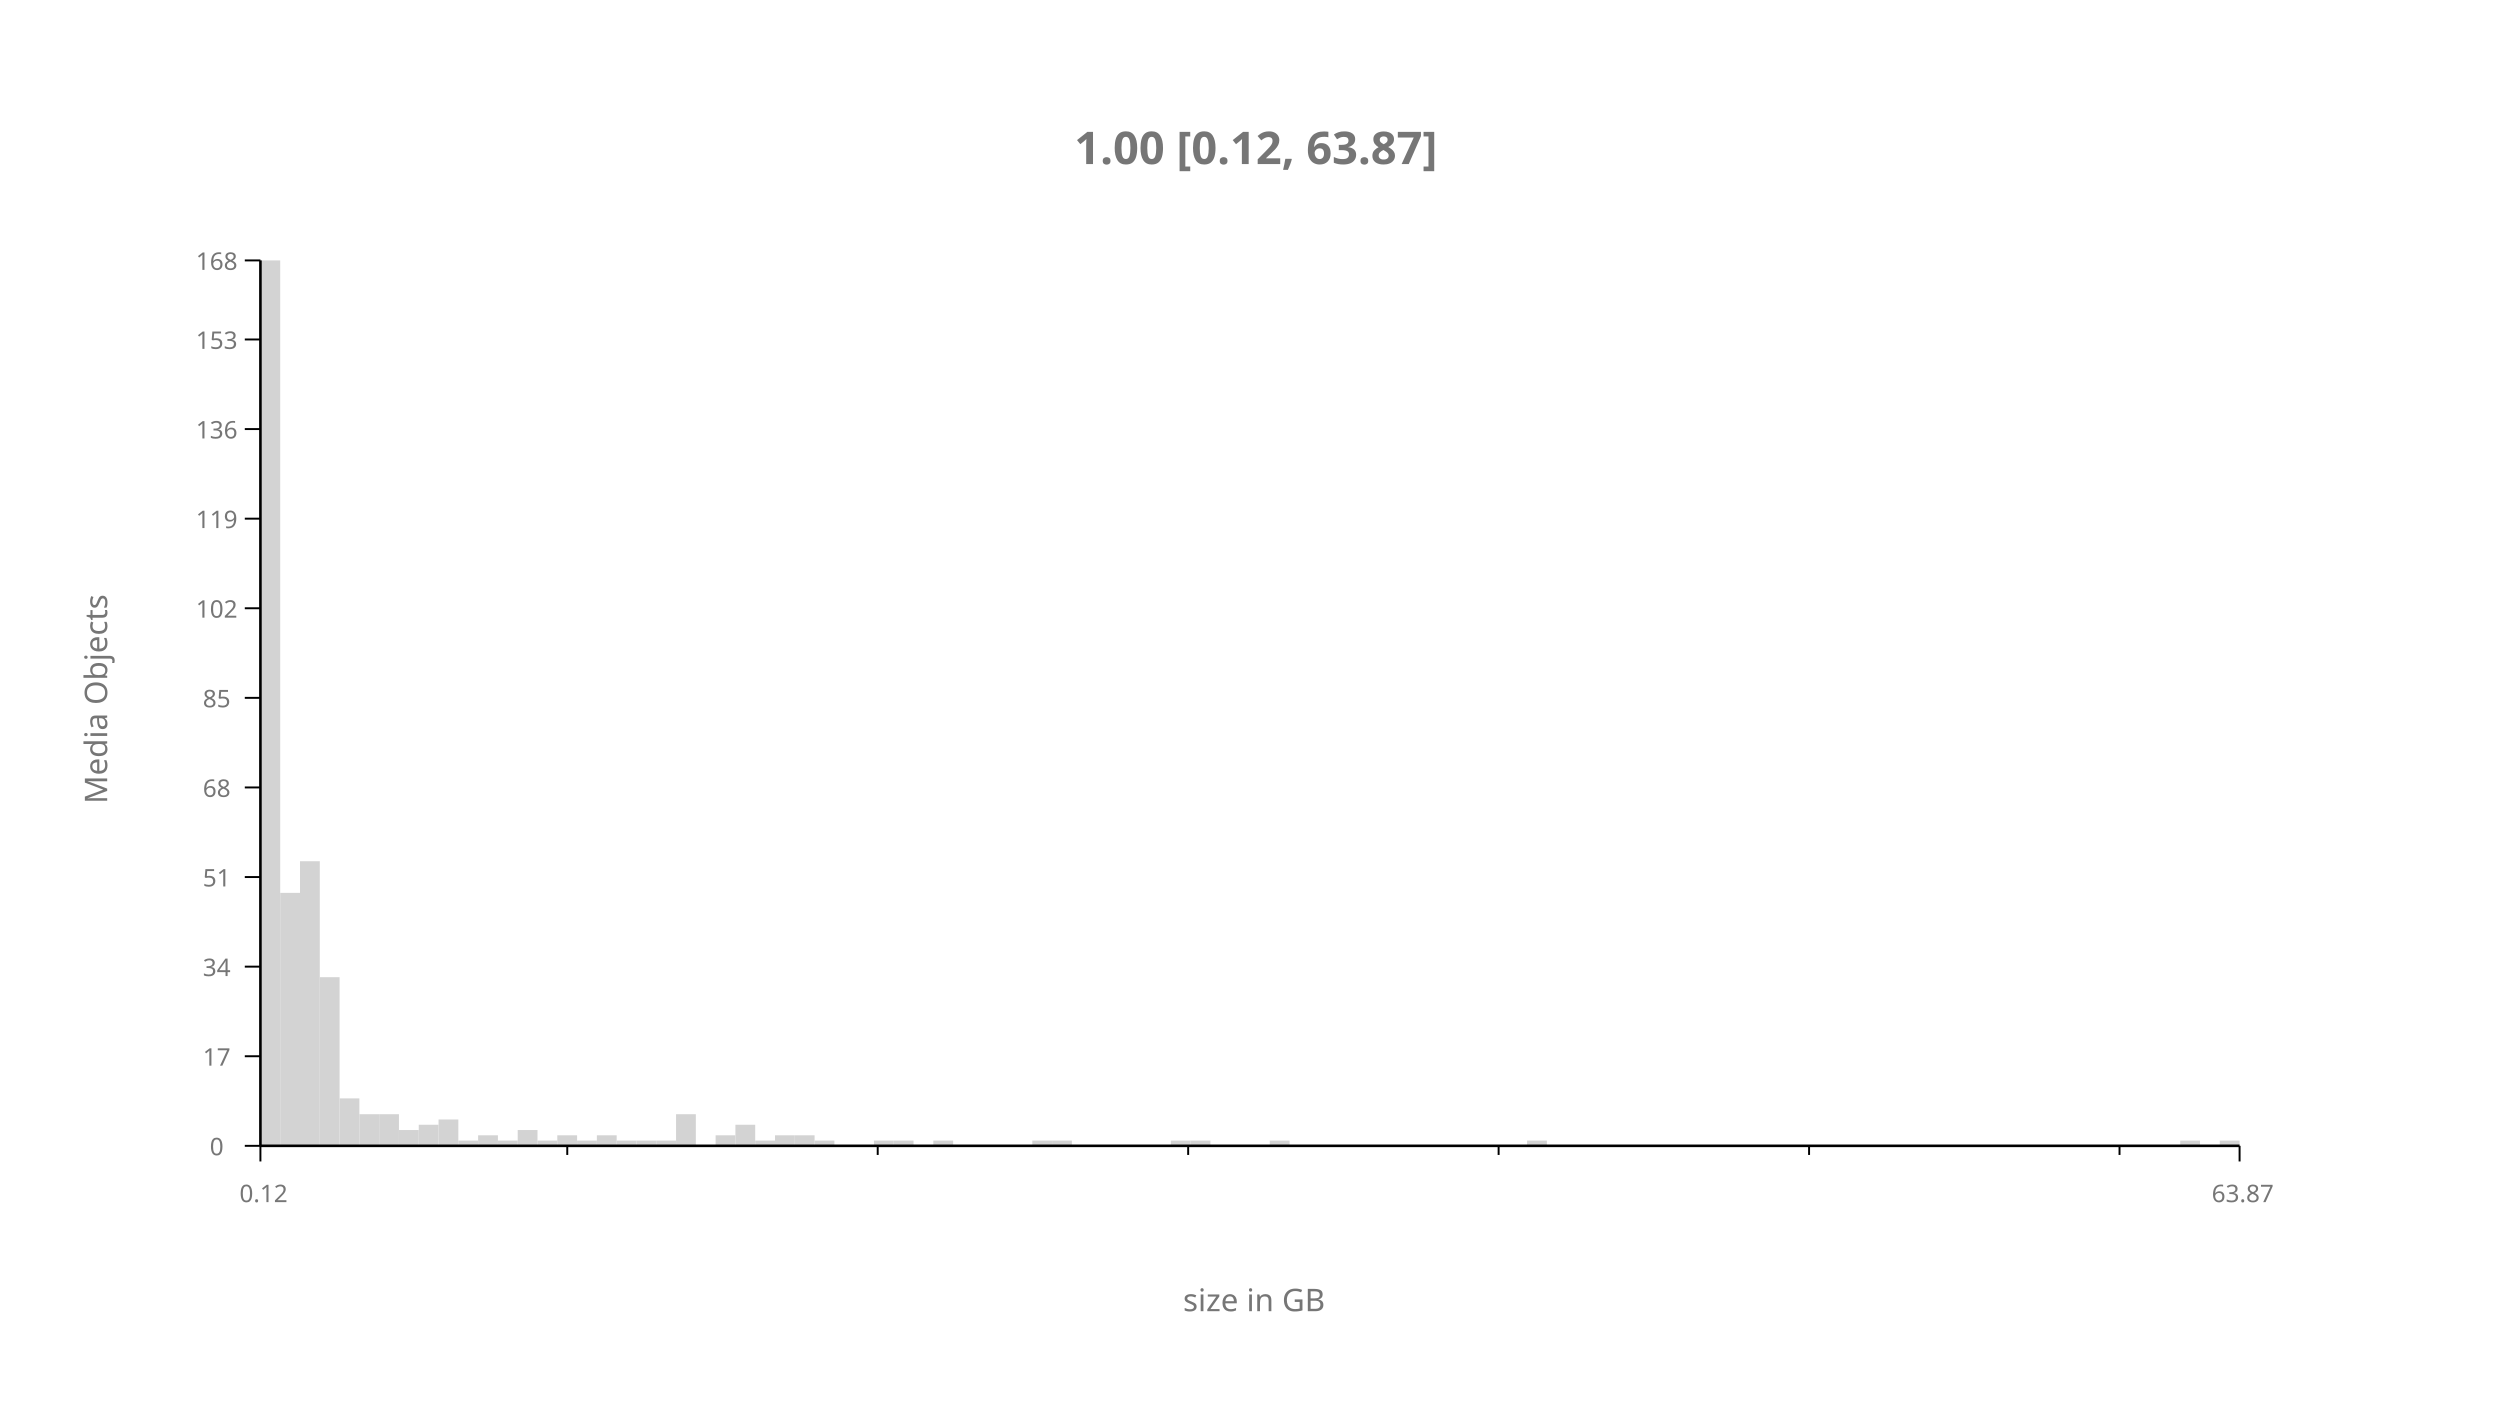
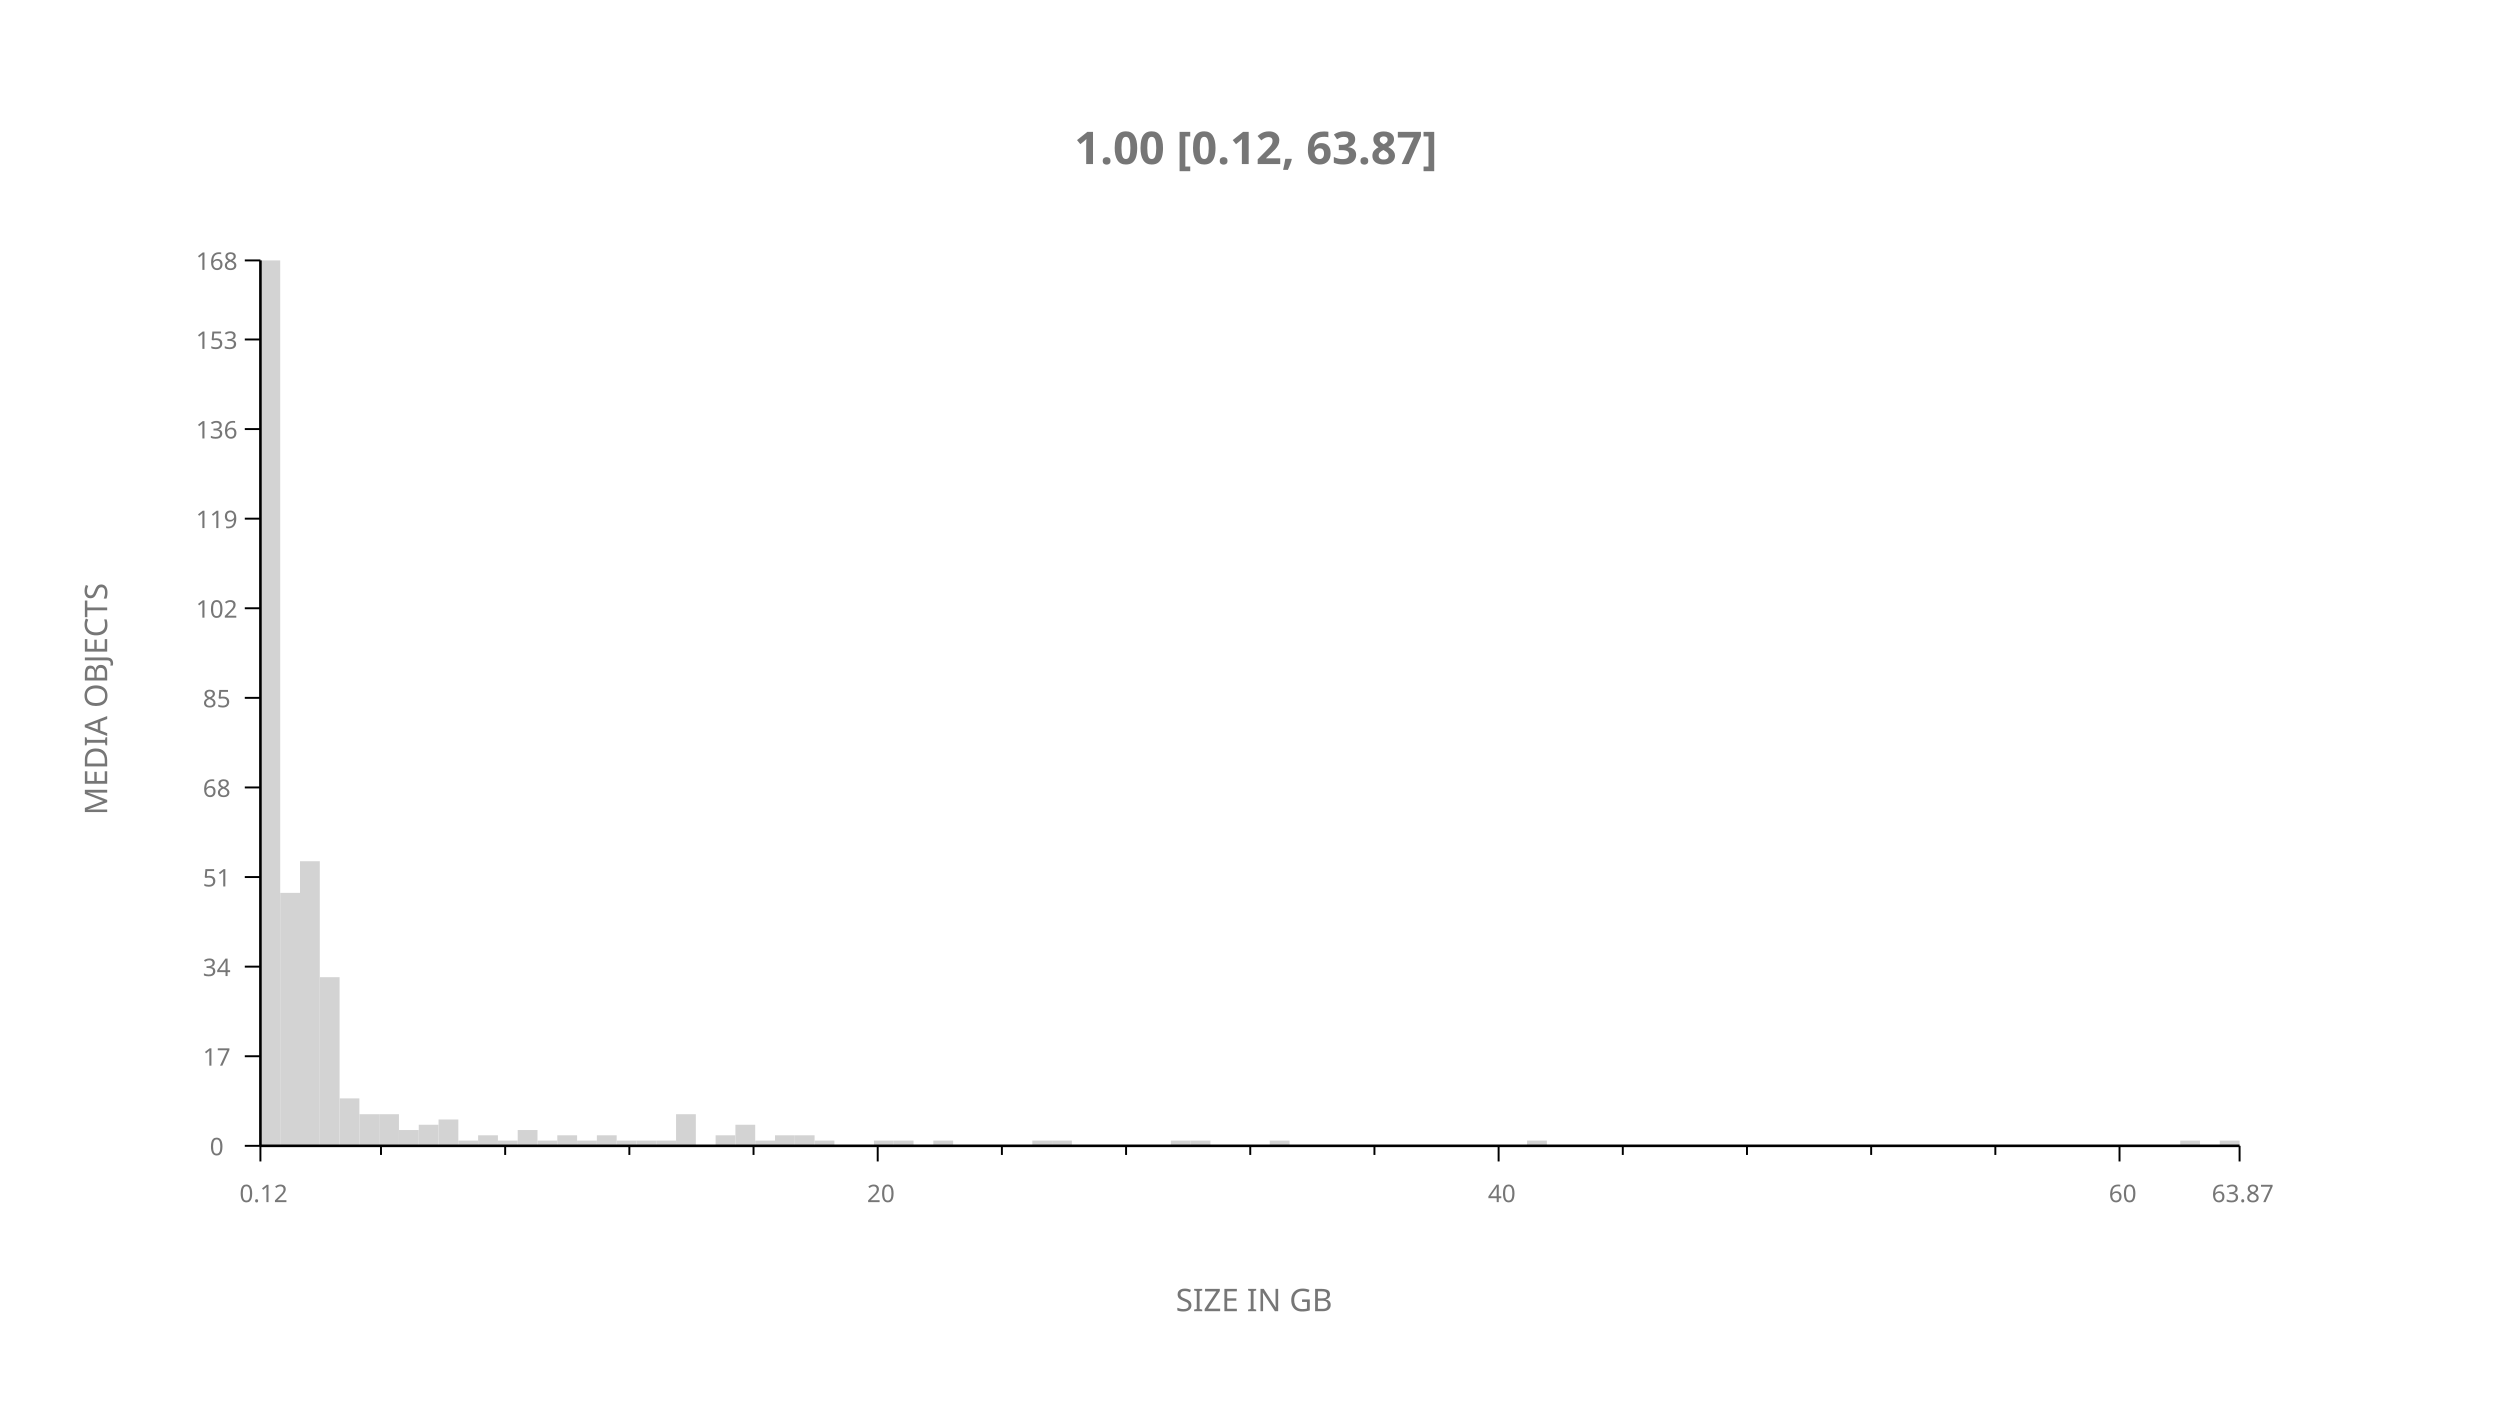
<svg xmlns="http://www.w3.org/2000/svg" xml:space="preserve" id="arcane-02.3-cumulative-detail-btiha-itemized-by-bytes" x="0px" y="0px" width="1920px" height="1080px" viewBox="0 0 1920 1080" enable-background="new 0 0 1920 1080" role="img">
  <text x="960" y="126" font-family="Atkinson Hyperlegible" font-size="26pt" text-anchor="middle" text-align="center" font-weight="600" font-style="normal" style="fill:rgb(118,118,118); fill-opacity:1; stroke:rgb(118,118,118); stroke-opacity:0; stroke-width:0.5"> 1.00 [0.12, 63.87]</text>
  <g id="histogram-bars">
    <rect x="200" y="200" width="15.2" height="680" style="fill:rgb(211,211,211); fill-opacity:1; stroke:rgb(211,211,211); stroke-opacity:0; stroke-width:0" />
    <rect x="215.2" y="685.714" width="15.2" height="194.286" style="fill:rgb(211,211,211); fill-opacity:1; stroke:rgb(211,211,211); stroke-opacity:0; stroke-width:0" />
    <rect x="230.4" y="661.429" width="15.2" height="218.571" style="fill:rgb(211,211,211); fill-opacity:1; stroke:rgb(211,211,211); stroke-opacity:0; stroke-width:0" />
    <rect x="245.6" y="750.476" width="15.2" height="129.524" style="fill:rgb(211,211,211); fill-opacity:1; stroke:rgb(211,211,211); stroke-opacity:0; stroke-width:0" />
    <rect x="260.8" y="843.571" width="15.2" height="36.429" style="fill:rgb(211,211,211); fill-opacity:1; stroke:rgb(211,211,211); stroke-opacity:0; stroke-width:0" />
    <rect x="276" y="855.714" width="15.2" height="24.286" style="fill:rgb(211,211,211); fill-opacity:1; stroke:rgb(211,211,211); stroke-opacity:0; stroke-width:0" />
    <rect x="291.2" y="855.714" width="15.2" height="24.286" style="fill:rgb(211,211,211); fill-opacity:1; stroke:rgb(211,211,211); stroke-opacity:0; stroke-width:0" />
    <rect x="306.4" y="867.857" width="15.2" height="12.143" style="fill:rgb(211,211,211); fill-opacity:1; stroke:rgb(211,211,211); stroke-opacity:0; stroke-width:0" />
    <rect x="321.6" y="863.81" width="15.2" height="16.19" style="fill:rgb(211,211,211); fill-opacity:1; stroke:rgb(211,211,211); stroke-opacity:0; stroke-width:0" />
    <rect x="336.8" y="859.762" width="15.2" height="20.238" style="fill:rgb(211,211,211); fill-opacity:1; stroke:rgb(211,211,211); stroke-opacity:0; stroke-width:0" />
    <rect x="352" y="875.952" width="15.2" height="4.048" style="fill:rgb(211,211,211); fill-opacity:1; stroke:rgb(211,211,211); stroke-opacity:0; stroke-width:0" />
    <rect x="367.2" y="871.905" width="15.2" height="8.095" style="fill:rgb(211,211,211); fill-opacity:1; stroke:rgb(211,211,211); stroke-opacity:0; stroke-width:0" />
    <rect x="382.4" y="875.952" width="15.2" height="4.048" style="fill:rgb(211,211,211); fill-opacity:1; stroke:rgb(211,211,211); stroke-opacity:0; stroke-width:0" />
    <rect x="397.6" y="867.857" width="15.2" height="12.143" style="fill:rgb(211,211,211); fill-opacity:1; stroke:rgb(211,211,211); stroke-opacity:0; stroke-width:0" />
    <rect x="412.8" y="875.952" width="15.2" height="4.048" style="fill:rgb(211,211,211); fill-opacity:1; stroke:rgb(211,211,211); stroke-opacity:0; stroke-width:0" />
    <rect x="428" y="871.905" width="15.2" height="8.095" style="fill:rgb(211,211,211); fill-opacity:1; stroke:rgb(211,211,211); stroke-opacity:0; stroke-width:0" />
    <rect x="443.2" y="875.952" width="15.2" height="4.048" style="fill:rgb(211,211,211); fill-opacity:1; stroke:rgb(211,211,211); stroke-opacity:0; stroke-width:0" />
    <rect x="458.4" y="871.905" width="15.2" height="8.095" style="fill:rgb(211,211,211); fill-opacity:1; stroke:rgb(211,211,211); stroke-opacity:0; stroke-width:0" />
    <rect x="473.6" y="875.952" width="15.2" height="4.048" style="fill:rgb(211,211,211); fill-opacity:1; stroke:rgb(211,211,211); stroke-opacity:0; stroke-width:0" />
    <rect x="488.8" y="875.952" width="15.2" height="4.048" style="fill:rgb(211,211,211); fill-opacity:1; stroke:rgb(211,211,211); stroke-opacity:0; stroke-width:0" />
    <rect x="504" y="875.952" width="15.2" height="4.048" style="fill:rgb(211,211,211); fill-opacity:1; stroke:rgb(211,211,211); stroke-opacity:0; stroke-width:0" />
    <rect x="519.2" y="855.714" width="15.2" height="24.286" style="fill:rgb(211,211,211); fill-opacity:1; stroke:rgb(211,211,211); stroke-opacity:0; stroke-width:0" />
    <rect x="549.6" y="871.905" width="15.2" height="8.095" style="fill:rgb(211,211,211); fill-opacity:1; stroke:rgb(211,211,211); stroke-opacity:0; stroke-width:0" />
    <rect x="564.8" y="863.81" width="15.2" height="16.19" style="fill:rgb(211,211,211); fill-opacity:1; stroke:rgb(211,211,211); stroke-opacity:0; stroke-width:0" />
    <rect x="580" y="875.952" width="15.2" height="4.048" style="fill:rgb(211,211,211); fill-opacity:1; stroke:rgb(211,211,211); stroke-opacity:0; stroke-width:0" />
    <rect x="595.2" y="871.905" width="15.2" height="8.095" style="fill:rgb(211,211,211); fill-opacity:1; stroke:rgb(211,211,211); stroke-opacity:0; stroke-width:0" />
    <rect x="610.4" y="871.905" width="15.2" height="8.095" style="fill:rgb(211,211,211); fill-opacity:1; stroke:rgb(211,211,211); stroke-opacity:0; stroke-width:0" />
    <rect x="625.6" y="875.952" width="15.2" height="4.048" style="fill:rgb(211,211,211); fill-opacity:1; stroke:rgb(211,211,211); stroke-opacity:0; stroke-width:0" />
    <rect x="671.2" y="875.952" width="15.2" height="4.048" style="fill:rgb(211,211,211); fill-opacity:1; stroke:rgb(211,211,211); stroke-opacity:0; stroke-width:0" />
    <rect x="686.4" y="875.952" width="15.2" height="4.048" style="fill:rgb(211,211,211); fill-opacity:1; stroke:rgb(211,211,211); stroke-opacity:0; stroke-width:0" />
    <rect x="716.8" y="875.952" width="15.2" height="4.048" style="fill:rgb(211,211,211); fill-opacity:1; stroke:rgb(211,211,211); stroke-opacity:0; stroke-width:0" />
    <rect x="792.8" y="875.952" width="15.2" height="4.048" style="fill:rgb(211,211,211); fill-opacity:1; stroke:rgb(211,211,211); stroke-opacity:0; stroke-width:0" />
    <rect x="808" y="875.952" width="15.2" height="4.048" style="fill:rgb(211,211,211); fill-opacity:1; stroke:rgb(211,211,211); stroke-opacity:0; stroke-width:0" />
    <rect x="899.2" y="875.952" width="15.2" height="4.048" style="fill:rgb(211,211,211); fill-opacity:1; stroke:rgb(211,211,211); stroke-opacity:0; stroke-width:0" />
    <rect x="914.4" y="875.952" width="15.2" height="4.048" style="fill:rgb(211,211,211); fill-opacity:1; stroke:rgb(211,211,211); stroke-opacity:0; stroke-width:0" />
    <rect x="975.2" y="875.952" width="15.2" height="4.048" style="fill:rgb(211,211,211); fill-opacity:1; stroke:rgb(211,211,211); stroke-opacity:0; stroke-width:0" />
    <rect x="1172.8" y="875.952" width="15.2" height="4.048" style="fill:rgb(211,211,211); fill-opacity:1; stroke:rgb(211,211,211); stroke-opacity:0; stroke-width:0" />
    <rect x="1674.4" y="875.952" width="15.2" height="4.048" style="fill:rgb(211,211,211); fill-opacity:1; stroke:rgb(211,211,211); stroke-opacity:0; stroke-width:0" />
    <rect x="1704.8" y="875.952" width="15.2" height="4.048" style="fill:rgb(211,211,211); fill-opacity:1; stroke:rgb(211,211,211); stroke-opacity:0; stroke-width:0" />
  </g>
  <g id="axes-lines">
    <line x1="200" y1="880" x2="1720" y2="880" style="fill:rgb(0,0,0); fill-opacity:0; stroke:rgb(0,0,0); stroke-opacity:1; stroke-width:2" />
    <line x1="200" y1="880" x2="200" y2="200" style="fill:rgb(0,0,0); fill-opacity:0; stroke:rgb(0,0,0); stroke-opacity:1; stroke-width:2" />
-     <text x="960" y="1007" font-family="Atkinson Hyperlegible" font-size="18pt" text-anchor="middle" text-align="center" font-weight="500" font-style="normal" style="fill:rgb(118,118,118); fill-opacity:1; stroke:rgb(118,118,118); stroke-opacity:0; stroke-width:0.5"> size in GB</text>
-     <text x="73" y="540" font-family="Atkinson Hyperlegible" font-size="18pt" text-anchor="middle" text-align="center" dominant-baseline="central" font-weight="500" font-style="normal" style="fill:rgb(118,118,118); fill-opacity:1; stroke:rgb(118,118,118); stroke-opacity:0; stroke-width:0.5" transform="rotate(-90,73,540)"> Media Objects</text>
+     <text x="960" y="1007" font-family="Atkinson Hyperlegible" font-size="18pt" text-anchor="middle" text-align="center" font-weight="500" font-style="normal" style="fill:rgb(118,118,118); fill-opacity:1; stroke:rgb(118,118,118); stroke-opacity:0; stroke-width:0.5"> SIZE IN GB</text>
+     <text x="73" y="540" font-family="Atkinson Hyperlegible" font-size="18pt" text-anchor="middle" text-align="center" dominant-baseline="central" font-weight="500" font-style="normal" style="fill:rgb(118,118,118); fill-opacity:1; stroke:rgb(118,118,118); stroke-opacity:0; stroke-width:0.5" transform="rotate(-90,73,540)"> MEDIA OBJECTS</text>
  </g>
  <g id="tic-x-minor">
-     <line x1="435.656" y1="880" x2="435.656" y2="887" style="fill:rgb(0,0,0); fill-opacity:0; stroke:rgb(0,0,0); stroke-opacity:1; stroke-width:1.5" />
-     <line x1="674.083" y1="880" x2="674.083" y2="887" style="fill:rgb(0,0,0); fill-opacity:0; stroke:rgb(0,0,0); stroke-opacity:1; stroke-width:1.5" />
-     <line x1="912.51" y1="880" x2="912.51" y2="887" style="fill:rgb(0,0,0); fill-opacity:0; stroke:rgb(0,0,0); stroke-opacity:1; stroke-width:1.5" />
-     <line x1="1150.938" y1="880" x2="1150.938" y2="887" style="fill:rgb(0,0,0); fill-opacity:0; stroke:rgb(0,0,0); stroke-opacity:1; stroke-width:1.5" />
-     <line x1="1389.365" y1="880" x2="1389.365" y2="887" style="fill:rgb(0,0,0); fill-opacity:0; stroke:rgb(0,0,0); stroke-opacity:1; stroke-width:1.5" />
-     <line x1="1627.792" y1="880" x2="1627.792" y2="887" style="fill:rgb(0,0,0); fill-opacity:0; stroke:rgb(0,0,0); stroke-opacity:1; stroke-width:1.5" />
+     <line x1="292.599" y1="880" x2="292.599" y2="887" style="fill:rgb(0,0,0); fill-opacity:0; stroke:rgb(0,0,0); stroke-opacity:1; stroke-width:1.5" />
+     <line x1="387.97" y1="880" x2="387.97" y2="887" style="fill:rgb(0,0,0); fill-opacity:0; stroke:rgb(0,0,0); stroke-opacity:1; stroke-width:1.5" />
+     <line x1="483.341" y1="880" x2="483.341" y2="887" style="fill:rgb(0,0,0); fill-opacity:0; stroke:rgb(0,0,0); stroke-opacity:1; stroke-width:1.5" />
+     <line x1="578.712" y1="880" x2="578.712" y2="887" style="fill:rgb(0,0,0); fill-opacity:0; stroke:rgb(0,0,0); stroke-opacity:1; stroke-width:1.5" />
+     <line x1="769.454" y1="880" x2="769.454" y2="887" style="fill:rgb(0,0,0); fill-opacity:0; stroke:rgb(0,0,0); stroke-opacity:1; stroke-width:1.5" />
+     <line x1="864.825" y1="880" x2="864.825" y2="887" style="fill:rgb(0,0,0); fill-opacity:0; stroke:rgb(0,0,0); stroke-opacity:1; stroke-width:1.5" />
+     <line x1="960.196" y1="880" x2="960.196" y2="887" style="fill:rgb(0,0,0); fill-opacity:0; stroke:rgb(0,0,0); stroke-opacity:1; stroke-width:1.5" />
+     <line x1="1055.567" y1="880" x2="1055.567" y2="887" style="fill:rgb(0,0,0); fill-opacity:0; stroke:rgb(0,0,0); stroke-opacity:1; stroke-width:1.5" />
+     <line x1="1246.308" y1="880" x2="1246.308" y2="887" style="fill:rgb(0,0,0); fill-opacity:0; stroke:rgb(0,0,0); stroke-opacity:1; stroke-width:1.5" />
+     <line x1="1341.679" y1="880" x2="1341.679" y2="887" style="fill:rgb(0,0,0); fill-opacity:0; stroke:rgb(0,0,0); stroke-opacity:1; stroke-width:1.5" />
+     <line x1="1437.05" y1="880" x2="1437.05" y2="887" style="fill:rgb(0,0,0); fill-opacity:0; stroke:rgb(0,0,0); stroke-opacity:1; stroke-width:1.5" />
+     <line x1="1532.421" y1="880" x2="1532.421" y2="887" style="fill:rgb(0,0,0); fill-opacity:0; stroke:rgb(0,0,0); stroke-opacity:1; stroke-width:1.5" />
  </g>
  <g id="tic-x-labels">
    <line x1="200" y1="880" x2="200" y2="892" style="fill:rgb(0,0,0); fill-opacity:0; stroke:rgb(0,0,0); stroke-opacity:1; stroke-width:1.5" />
    <text x="200" y="916" font-family="Atkinson Hyperlegible" font-size="14pt" text-anchor="middle" text-align="center" dominant-baseline="central" font-weight="400" font-style="normal" style="fill:rgb(118,118,118); fill-opacity:1; stroke:rgb(118,118,118); stroke-opacity:0; stroke-width:0.5"> 0.12</text>
+     <line x1="674.083" y1="880" x2="674.083" y2="892" style="fill:rgb(0,0,0); fill-opacity:0; stroke:rgb(0,0,0); stroke-opacity:1; stroke-width:1.5" />
+     <text x="674.083" y="916" font-family="Atkinson Hyperlegible" font-size="14pt" text-anchor="middle" text-align="center" dominant-baseline="central" font-weight="400" font-style="normal" style="fill:rgb(118,118,118); fill-opacity:1; stroke:rgb(118,118,118); stroke-opacity:0; stroke-width:0.5"> 20</text>
+     <line x1="1150.938" y1="880" x2="1150.938" y2="892" style="fill:rgb(0,0,0); fill-opacity:0; stroke:rgb(0,0,0); stroke-opacity:1; stroke-width:1.5" />
+     <text x="1150.938" y="916" font-family="Atkinson Hyperlegible" font-size="14pt" text-anchor="middle" text-align="center" dominant-baseline="central" font-weight="400" font-style="normal" style="fill:rgb(118,118,118); fill-opacity:1; stroke:rgb(118,118,118); stroke-opacity:0; stroke-width:0.5"> 40</text>
+     <line x1="1627.792" y1="880" x2="1627.792" y2="892" style="fill:rgb(0,0,0); fill-opacity:0; stroke:rgb(0,0,0); stroke-opacity:1; stroke-width:1.5" />
+     <text x="1627.792" y="916" font-family="Atkinson Hyperlegible" font-size="14pt" text-anchor="middle" text-align="center" dominant-baseline="central" font-weight="400" font-style="normal" style="fill:rgb(118,118,118); fill-opacity:1; stroke:rgb(118,118,118); stroke-opacity:0; stroke-width:0.5"> 60</text>
    <line x1="1720" y1="880" x2="1720" y2="892" style="fill:rgb(0,0,0); fill-opacity:0; stroke:rgb(0,0,0); stroke-opacity:1; stroke-width:1.5" />
    <text x="1720" y="916" font-family="Atkinson Hyperlegible" font-size="14pt" text-anchor="middle" text-align="center" dominant-baseline="central" font-weight="400" font-style="normal" style="fill:rgb(118,118,118); fill-opacity:1; stroke:rgb(118,118,118); stroke-opacity:0; stroke-width:0.5"> 63.87</text>
  </g>
  <g id="tic-y-labels">
    <line x1="188" y1="880" x2="200" y2="880" style="fill:rgb(0,0,0); fill-opacity:0; stroke:rgb(0,0,0); stroke-opacity:1; stroke-width:1.5" />
    <text x="164" y="880" font-family="Atkinson Hyperlegible" font-size="14pt" text-anchor="middle" text-align="center" dominant-baseline="central" font-weight="400" font-style="normal" style="fill:rgb(118,118,118); fill-opacity:1; stroke:rgb(118,118,118); stroke-opacity:0; stroke-width:0.5"> 0</text>
    <line x1="188" y1="811.19" x2="200" y2="811.19" style="fill:rgb(0,0,0); fill-opacity:0; stroke:rgb(0,0,0); stroke-opacity:1; stroke-width:1.5" />
    <text x="164" y="811.19" font-family="Atkinson Hyperlegible" font-size="14pt" text-anchor="middle" text-align="center" dominant-baseline="central" font-weight="400" font-style="normal" style="fill:rgb(118,118,118); fill-opacity:1; stroke:rgb(118,118,118); stroke-opacity:0; stroke-width:0.5"> 17</text>
    <line x1="188" y1="742.381" x2="200" y2="742.381" style="fill:rgb(0,0,0); fill-opacity:0; stroke:rgb(0,0,0); stroke-opacity:1; stroke-width:1.5" />
    <text x="164" y="742.381" font-family="Atkinson Hyperlegible" font-size="14pt" text-anchor="middle" text-align="center" dominant-baseline="central" font-weight="400" font-style="normal" style="fill:rgb(118,118,118); fill-opacity:1; stroke:rgb(118,118,118); stroke-opacity:0; stroke-width:0.5"> 34</text>
    <line x1="188" y1="673.571" x2="200" y2="673.571" style="fill:rgb(0,0,0); fill-opacity:0; stroke:rgb(0,0,0); stroke-opacity:1; stroke-width:1.5" />
    <text x="164" y="673.571" font-family="Atkinson Hyperlegible" font-size="14pt" text-anchor="middle" text-align="center" dominant-baseline="central" font-weight="400" font-style="normal" style="fill:rgb(118,118,118); fill-opacity:1; stroke:rgb(118,118,118); stroke-opacity:0; stroke-width:0.5"> 51</text>
    <line x1="188" y1="604.762" x2="200" y2="604.762" style="fill:rgb(0,0,0); fill-opacity:0; stroke:rgb(0,0,0); stroke-opacity:1; stroke-width:1.5" />
    <text x="164" y="604.762" font-family="Atkinson Hyperlegible" font-size="14pt" text-anchor="middle" text-align="center" dominant-baseline="central" font-weight="400" font-style="normal" style="fill:rgb(118,118,118); fill-opacity:1; stroke:rgb(118,118,118); stroke-opacity:0; stroke-width:0.5"> 68</text>
    <line x1="188" y1="535.952" x2="200" y2="535.952" style="fill:rgb(0,0,0); fill-opacity:0; stroke:rgb(0,0,0); stroke-opacity:1; stroke-width:1.5" />
    <text x="164" y="535.952" font-family="Atkinson Hyperlegible" font-size="14pt" text-anchor="middle" text-align="center" dominant-baseline="central" font-weight="400" font-style="normal" style="fill:rgb(118,118,118); fill-opacity:1; stroke:rgb(118,118,118); stroke-opacity:0; stroke-width:0.5"> 85</text>
    <line x1="188" y1="467.143" x2="200" y2="467.143" style="fill:rgb(0,0,0); fill-opacity:0; stroke:rgb(0,0,0); stroke-opacity:1; stroke-width:1.5" />
    <text x="164" y="467.143" font-family="Atkinson Hyperlegible" font-size="14pt" text-anchor="middle" text-align="center" dominant-baseline="central" font-weight="400" font-style="normal" style="fill:rgb(118,118,118); fill-opacity:1; stroke:rgb(118,118,118); stroke-opacity:0; stroke-width:0.5"> 102</text>
    <line x1="188" y1="398.333" x2="200" y2="398.333" style="fill:rgb(0,0,0); fill-opacity:0; stroke:rgb(0,0,0); stroke-opacity:1; stroke-width:1.5" />
    <text x="164" y="398.333" font-family="Atkinson Hyperlegible" font-size="14pt" text-anchor="middle" text-align="center" dominant-baseline="central" font-weight="400" font-style="normal" style="fill:rgb(118,118,118); fill-opacity:1; stroke:rgb(118,118,118); stroke-opacity:0; stroke-width:0.5"> 119</text>
    <line x1="188" y1="329.524" x2="200" y2="329.524" style="fill:rgb(0,0,0); fill-opacity:0; stroke:rgb(0,0,0); stroke-opacity:1; stroke-width:1.5" />
    <text x="164" y="329.524" font-family="Atkinson Hyperlegible" font-size="14pt" text-anchor="middle" text-align="center" dominant-baseline="central" font-weight="400" font-style="normal" style="fill:rgb(118,118,118); fill-opacity:1; stroke:rgb(118,118,118); stroke-opacity:0; stroke-width:0.5"> 136</text>
    <line x1="188" y1="260.714" x2="200" y2="260.714" style="fill:rgb(0,0,0); fill-opacity:0; stroke:rgb(0,0,0); stroke-opacity:1; stroke-width:1.5" />
    <text x="164" y="260.714" font-family="Atkinson Hyperlegible" font-size="14pt" text-anchor="middle" text-align="center" dominant-baseline="central" font-weight="400" font-style="normal" style="fill:rgb(118,118,118); fill-opacity:1; stroke:rgb(118,118,118); stroke-opacity:0; stroke-width:0.5"> 153</text>
    <line x1="188" y1="200" x2="200" y2="200" style="fill:rgb(0,0,0); fill-opacity:0; stroke:rgb(0,0,0); stroke-opacity:1; stroke-width:1.5" />
    <text x="164" y="200" font-family="Atkinson Hyperlegible" font-size="14pt" text-anchor="middle" text-align="center" dominant-baseline="central" font-weight="400" font-style="normal" style="fill:rgb(118,118,118); fill-opacity:1; stroke:rgb(118,118,118); stroke-opacity:0; stroke-width:0.5"> 168</text>
  </g>
</svg>
